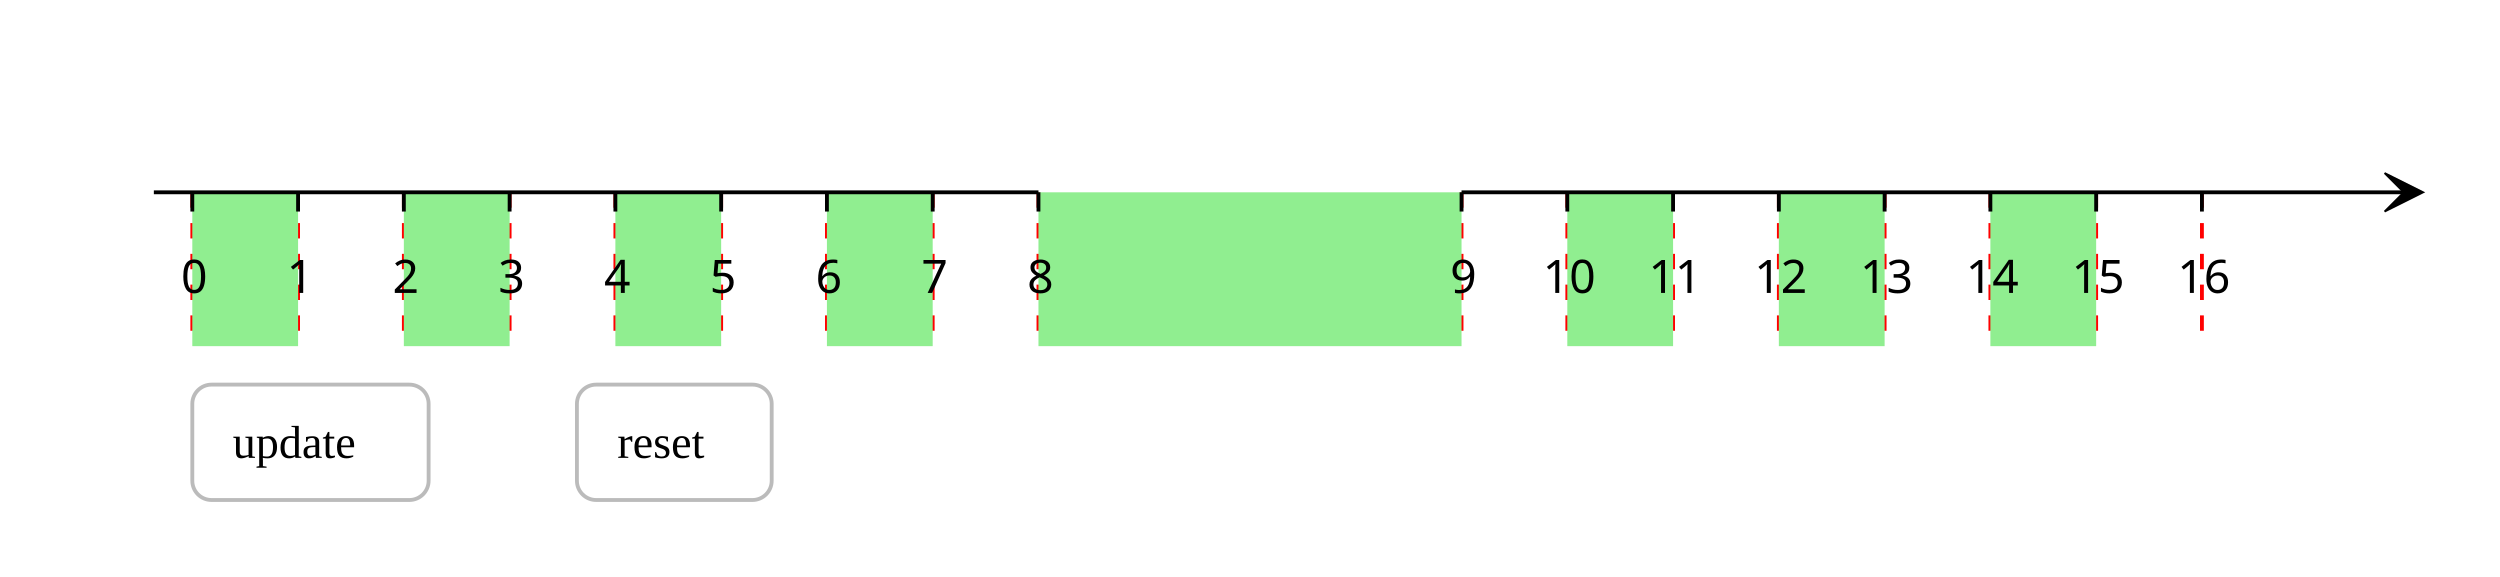
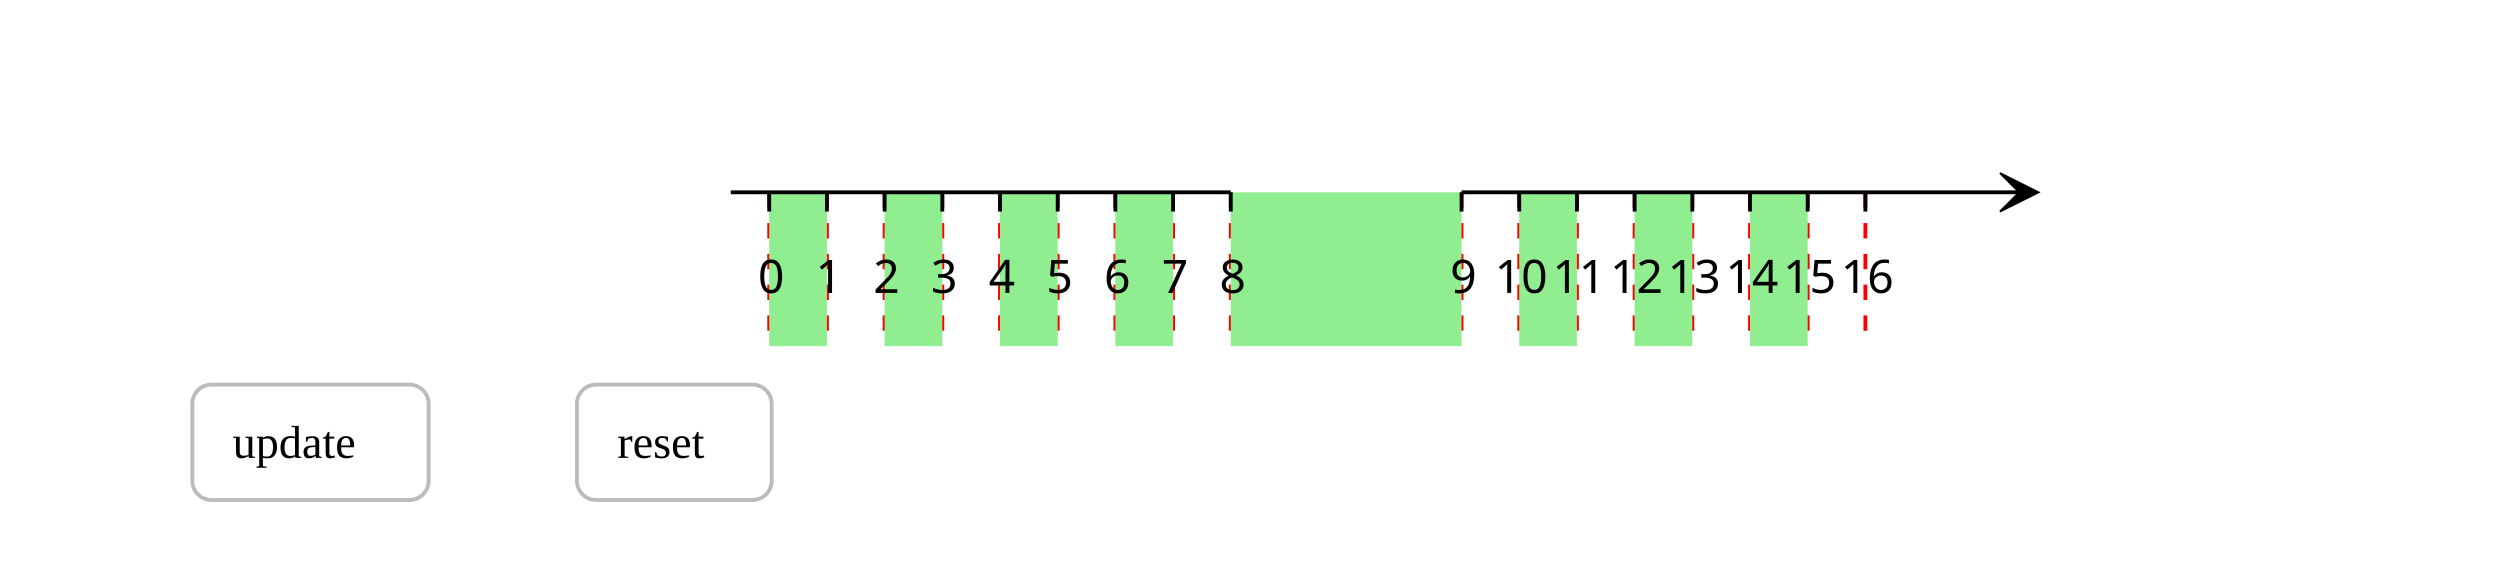
<svg xmlns="http://www.w3.org/2000/svg" width="650" height="150" color-interpolation-filters="sRGB" style="background: transparent;">
  <g>
    <g fill="none">
      <g fill="none">
        <g fill="none">
          <g fill="none" class="axis-grid-group">
            <g fill="none" class="axis-grid">
              <g fill="none" class="grid-line-group">
                <g>
-                   <path fill="none" stroke="rgba(255,0,0,1)" stroke-dasharray="4,4" stroke-width="1" d="m50 50 0 40" class="grid-line" />
-                 </g>
-                 <g>
-                   <path fill="none" stroke="rgba(255,0,0,1)" stroke-dasharray="4,4" stroke-width="1" d="m77.5 50 0 40" class="grid-line" />
-                 </g>
-                 <g>
-                   <path fill="none" stroke="rgba(255,0,0,1)" stroke-dasharray="4,4" stroke-width="1" d="m105 50 0 40" class="grid-line" />
-                 </g>
-                 <g>
-                   <path fill="none" stroke="rgba(255,0,0,1)" stroke-dasharray="4,4" stroke-width="1" d="m132.5 50 0 40" class="grid-line" />
-                 </g>
-                 <g>
-                   <path fill="none" stroke="rgba(255,0,0,1)" stroke-dasharray="4,4" stroke-width="1" d="m160 50 0 40" class="grid-line" />
-                 </g>
-                 <g>
-                   <path fill="none" stroke="rgba(255,0,0,1)" stroke-dasharray="4,4" stroke-width="1" d="m187.5 50 0 40" class="grid-line" />
+                   <path fill="none" stroke="rgba(255,0,0,1)" stroke-dasharray="4,4" stroke-width="1" d="m200 50 0 40" class="grid-line" />
                </g>
                <g>
                  <path fill="none" stroke="rgba(255,0,0,1)" stroke-dasharray="4,4" stroke-width="1" d="m215 50 0 40" class="grid-line" />
                </g>
                <g>
-                   <path fill="none" stroke="rgba(255,0,0,1)" stroke-dasharray="4,4" stroke-width="1" d="m242.5 50 0 40" class="grid-line" />
-                 </g>
-                 <g>
-                   <path fill="none" stroke="rgba(255,0,0,1)" stroke-dasharray="4,4" stroke-width="1" d="m270 50 0 40" class="grid-line" />
+                   <path fill="none" stroke="rgba(255,0,0,1)" stroke-dasharray="4,4" stroke-width="1" d="m230 50 0 40" class="grid-line" />
+                 </g>
+                 <g>
+                   <path fill="none" stroke="rgba(255,0,0,1)" stroke-dasharray="4,4" stroke-width="1" d="m245 50 0 40" class="grid-line" />
+                 </g>
+                 <g>
+                   <path fill="none" stroke="rgba(255,0,0,1)" stroke-dasharray="4,4" stroke-width="1" d="m260 50 0 40" class="grid-line" />
+                 </g>
+                 <g>
+                   <path fill="none" stroke="rgba(255,0,0,1)" stroke-dasharray="4,4" stroke-width="1" d="m275 50 0 40" class="grid-line" />
+                 </g>
+                 <g>
+                   <path fill="none" stroke="rgba(255,0,0,1)" stroke-dasharray="4,4" stroke-width="1" d="m290 50 0 40" class="grid-line" />
+                 </g>
+                 <g>
+                   <path fill="none" stroke="rgba(255,0,0,1)" stroke-dasharray="4,4" stroke-width="1" d="m305 50 0 40" class="grid-line" />
+                 </g>
+                 <g>
+                   <path fill="none" stroke="rgba(255,0,0,1)" stroke-dasharray="4,4" stroke-width="1" d="m320 50 0 40" class="grid-line" />
                </g>
                <g>
                  <path fill="none" stroke="rgba(255,0,0,1)" stroke-dasharray="4,4" stroke-width="1" d="m380 50 0 40" class="grid-line" />
                </g>
                <g>
-                   <path fill="none" stroke="rgba(255,0,0,1)" stroke-dasharray="4,4" stroke-width="1" d="m407.5 50 0 40" class="grid-line" />
-                 </g>
-                 <g>
-                   <path fill="none" stroke="rgba(255,0,0,1)" stroke-dasharray="4,4" stroke-width="1" d="m435 50 0 40" class="grid-line" />
-                 </g>
-                 <g>
-                   <path fill="none" stroke="rgba(255,0,0,1)" stroke-dasharray="4,4" stroke-width="1" d="m462.5 50 0 40" class="grid-line" />
-                 </g>
-                 <g>
-                   <path fill="none" stroke="rgba(255,0,0,1)" stroke-dasharray="4,4" stroke-width="1" d="m490 50 0 40" class="grid-line" />
-                 </g>
-                 <g>
-                   <path fill="none" stroke="rgba(255,0,0,1)" stroke-dasharray="4,4" stroke-width="1" d="m517.5 50 0 40" class="grid-line" />
-                 </g>
-                 <g>
-                   <path fill="none" stroke="rgba(255,0,0,1)" stroke-dasharray="4,4" stroke-width="1" d="m545 50 0 40" class="grid-line" />
-                 </g>
-                 <g>
-                   <path fill="none" stroke="rgba(255,0,0,1)" stroke-dasharray="4,4" stroke-width="1" d="m572.5 50 0 40" class="grid-line" />
+                   <path fill="none" stroke="rgba(255,0,0,1)" stroke-dasharray="4,4" stroke-width="1" d="m395 50 0 40" class="grid-line" />
+                 </g>
+                 <g>
+                   <path fill="none" stroke="rgba(255,0,0,1)" stroke-dasharray="4,4" stroke-width="1" d="m410 50 0 40" class="grid-line" />
+                 </g>
+                 <g>
+                   <path fill="none" stroke="rgba(255,0,0,1)" stroke-dasharray="4,4" stroke-width="1" d="m425 50 0 40" class="grid-line" />
+                 </g>
+                 <g>
+                   <path fill="none" stroke="rgba(255,0,0,1)" stroke-dasharray="4,4" stroke-width="1" d="m440 50 0 40" class="grid-line" />
+                 </g>
+                 <g>
+                   <path fill="none" stroke="rgba(255,0,0,1)" stroke-dasharray="4,4" stroke-width="1" d="m455 50 0 40" class="grid-line" />
+                 </g>
+                 <g>
+                   <path fill="none" stroke="rgba(255,0,0,1)" stroke-dasharray="4,4" stroke-width="1" d="m470 50 0 40" class="grid-line" />
+                 </g>
+                 <g>
+                   <path fill="none" stroke="rgba(255,0,0,1)" stroke-dasharray="4,4" stroke-width="1" d="m485 50 0 40" class="grid-line" />
                </g>
              </g>
              <g fill="none" class="grid-region-group">
                <g>
-                   <path fill="rgba(144,238,144,1)" d="m50 50 0 40 27.5 0 0-40-27.5 0" class="grid-region" />
-                 </g>
-                 <g>
-                   <path fill="rgba(0,0,0,0)" d="m77.5 50 0 40 27.5 0 0-40-27.5 0" class="grid-region" />
-                 </g>
-                 <g>
-                   <path fill="rgba(144,238,144,1)" d="m105 50 0 40 27.5 0 0-40-27.5 0" class="grid-region" />
-                 </g>
-                 <g>
-                   <path fill="rgba(0,0,0,0)" d="m132.5 50 0 40 27.5 0 0-40-27.5 0" class="grid-region" />
-                 </g>
-                 <g>
-                   <path fill="rgba(144,238,144,1)" d="m160 50 0 40 27.5 0 0-40-27.5 0" class="grid-region" />
-                 </g>
-                 <g>
-                   <path fill="rgba(0,0,0,0)" d="m187.5 50 0 40 27.5 0 0-40-27.5 0" class="grid-region" />
-                 </g>
-                 <g>
-                   <path fill="rgba(144,238,144,1)" d="m215 50 0 40 27.5 0 0-40-27.5 0" class="grid-region" />
-                 </g>
-                 <g>
-                   <path fill="rgba(0,0,0,0)" d="m242.5 50 0 40 27.5 0 0-40-27.5 0" class="grid-region" />
-                 </g>
-                 <g>
-                   <path fill="rgba(144,238,144,1)" d="m270 50 0 40 110 0 0-40-110 0" class="grid-region" />
-                 </g>
-                 <g>
-                   <path fill="rgba(0,0,0,0)" d="m380 50 0 40 27.5 0 0-40-27.5 0" class="grid-region" />
-                 </g>
-                 <g>
-                   <path fill="rgba(144,238,144,1)" d="m407.5 50 0 40 27.5 0 0-40-27.5 0" class="grid-region" />
-                 </g>
-                 <g>
-                   <path fill="rgba(0,0,0,0)" d="m435 50 0 40 27.5 0 0-40-27.5 0" class="grid-region" />
-                 </g>
-                 <g>
-                   <path fill="rgba(144,238,144,1)" d="m462.5 50 0 40 27.5 0 0-40-27.5 0" class="grid-region" />
-                 </g>
-                 <g>
-                   <path fill="rgba(0,0,0,0)" d="m490 50 0 40 27.5 0 0-40-27.5 0" class="grid-region" />
-                 </g>
-                 <g>
-                   <path fill="rgba(144,238,144,1)" d="m517.5 50 0 40 27.5 0 0-40-27.5 0" class="grid-region" />
-                 </g>
-                 <g>
-                   <path fill="rgba(0,0,0,0)" d="m545 50 0 40 27.5 0 0-40-27.5 0" class="grid-region" />
+                   <path fill="rgba(144,238,144,1)" d="m200 50 0 40 15 0 0-40-15 0" class="grid-region" />
+                 </g>
+                 <g>
+                   <path fill="rgba(0,0,0,0)" d="m215 50 0 40 15 0 0-40-15 0" class="grid-region" />
+                 </g>
+                 <g>
+                   <path fill="rgba(144,238,144,1)" d="m230 50 0 40 15 0 0-40-15 0" class="grid-region" />
+                 </g>
+                 <g>
+                   <path fill="rgba(0,0,0,0)" d="m245 50 0 40 15 0 0-40-15 0" class="grid-region" />
+                 </g>
+                 <g>
+                   <path fill="rgba(144,238,144,1)" d="m260 50 0 40 15 0 0-40-15 0" class="grid-region" />
+                 </g>
+                 <g>
+                   <path fill="rgba(0,0,0,0)" d="m275 50 0 40 15 0 0-40-15 0" class="grid-region" />
+                 </g>
+                 <g>
+                   <path fill="rgba(144,238,144,1)" d="m290 50 0 40 15 0 0-40-15 0" class="grid-region" />
+                 </g>
+                 <g>
+                   <path fill="rgba(0,0,0,0)" d="m305 50 0 40 15 0 0-40-15 0" class="grid-region" />
+                 </g>
+                 <g>
+                   <path fill="rgba(144,238,144,1)" d="m320 50 0 40 60 0 0-40-60 0" class="grid-region" />
+                 </g>
+                 <g>
+                   <path fill="rgba(0,0,0,0)" d="m380 50 0 40 15 0 0-40-15 0" class="grid-region" />
+                 </g>
+                 <g>
+                   <path fill="rgba(144,238,144,1)" d="m395 50 0 40 15 0 0-40-15 0" class="grid-region" />
+                 </g>
+                 <g>
+                   <path fill="rgba(0,0,0,0)" d="m410 50 0 40 15 0 0-40-15 0" class="grid-region" />
+                 </g>
+                 <g>
+                   <path fill="rgba(144,238,144,1)" d="m425 50 0 40 15 0 0-40-15 0" class="grid-region" />
+                 </g>
+                 <g>
+                   <path fill="rgba(0,0,0,0)" d="m440 50 0 40 15 0 0-40-15 0" class="grid-region" />
+                 </g>
+                 <g>
+                   <path fill="rgba(144,238,144,1)" d="m455 50 0 40 15 0 0-40-15 0" class="grid-region" />
+                 </g>
+                 <g>
+                   <path fill="rgba(0,0,0,0)" d="m470 50 0 40 15 0 0-40-15 0" class="grid-region" />
                </g>
              </g>
            </g>
          </g>
          <g fill="none" class="axis-main-group">
            <g fill="none" class="axis-line-group">
              <g>
-                 <line x1="40" x2="270" y1="50" y2="50" fill="none" stroke="rgba(0,0,0,1)" stroke-width="1" class="axis-line axis-line-first" />
+                 <line x1="190" x2="320" y1="50" y2="50" fill="none" stroke="rgba(0,0,0,1)" stroke-width="1" class="axis-line axis-line-first" />
              </g>
              <g>
-                 <line x1="380" x2="625" y1="50" y2="50" fill="none" stroke="rgba(0,0,0,1)" stroke-width="1" class="axis-line axis-line-second" />
-                 <g transform="matrix(-.5 0 0 -.5 625 50)">
+                 <line x1="380" x2="525" y1="50" y2="50" fill="none" stroke="rgba(0,0,0,1)" stroke-width="1" class="axis-line axis-line-second" />
+                 <g transform="matrix(-.5 0 0 -.5 525 50)">
                  <path fill="rgba(0,0,0,1)" stroke="rgba(0,0,0,1)" stroke-width="1" d="m10 10-20-10 20-10-10 10 10 10Z" />
                </g>
              </g>
            </g>
            <g fill="none" class="axis-tick-group">
-               <g fill="none" class="axis-tick" transform="matrix(1 0 0 1 50 50)">
-                 <g>
-                   <line x1="0" x2="0" y1="0" y2="5" fill="none" stroke="rgba(0,0,0,1)" stroke-width="1" class="axis-tick-item" />
-                 </g>
-               </g>
-               <g fill="none" class="axis-tick" transform="matrix(1 0 0 1 77.5 50)">
-                 <g>
-                   <line x1="0" x2="0" y1="0" y2="5" fill="none" stroke="rgba(0,0,0,1)" stroke-width="1" class="axis-tick-item" />
-                 </g>
-               </g>
-               <g fill="none" class="axis-tick" transform="matrix(1 0 0 1 105 50)">
-                 <g>
-                   <line x1="0" x2="0" y1="0" y2="5" fill="none" stroke="rgba(0,0,0,1)" stroke-width="1" class="axis-tick-item" />
-                 </g>
-               </g>
-               <g fill="none" class="axis-tick" transform="matrix(1 0 0 1 132.5 50)">
-                 <g>
-                   <line x1="0" x2="0" y1="0" y2="5" fill="none" stroke="rgba(0,0,0,1)" stroke-width="1" class="axis-tick-item" />
-                 </g>
-               </g>
-               <g fill="none" class="axis-tick" transform="matrix(1 0 0 1 160 50)">
-                 <g>
-                   <line x1="0" x2="0" y1="0" y2="5" fill="none" stroke="rgba(0,0,0,1)" stroke-width="1" class="axis-tick-item" />
-                 </g>
-               </g>
-               <g fill="none" class="axis-tick" transform="matrix(1 0 0 1 187.5 50)">
+               <g fill="none" class="axis-tick" transform="matrix(1 0 0 1 200 50)">
                <g>
                  <line x1="0" x2="0" y1="0" y2="5" fill="none" stroke="rgba(0,0,0,1)" stroke-width="1" class="axis-tick-item" />
                </g>
              </g>
              <g fill="none" class="axis-tick" transform="matrix(1 0 0 1 215 50)">
                <g>
                  <line x1="0" x2="0" y1="0" y2="5" fill="none" stroke="rgba(0,0,0,1)" stroke-width="1" class="axis-tick-item" />
                </g>
              </g>
-               <g fill="none" class="axis-tick" transform="matrix(1 0 0 1 242.5 50)">
-                 <g>
-                   <line x1="0" x2="0" y1="0" y2="5" fill="none" stroke="rgba(0,0,0,1)" stroke-width="1" class="axis-tick-item" />
-                 </g>
-               </g>
-               <g fill="none" class="axis-tick" transform="matrix(1 0 0 1 270 50)">
+               <g fill="none" class="axis-tick" transform="matrix(1 0 0 1 230 50)">
+                 <g>
+                   <line x1="0" x2="0" y1="0" y2="5" fill="none" stroke="rgba(0,0,0,1)" stroke-width="1" class="axis-tick-item" />
+                 </g>
+               </g>
+               <g fill="none" class="axis-tick" transform="matrix(1 0 0 1 245 50)">
+                 <g>
+                   <line x1="0" x2="0" y1="0" y2="5" fill="none" stroke="rgba(0,0,0,1)" stroke-width="1" class="axis-tick-item" />
+                 </g>
+               </g>
+               <g fill="none" class="axis-tick" transform="matrix(1 0 0 1 260 50)">
+                 <g>
+                   <line x1="0" x2="0" y1="0" y2="5" fill="none" stroke="rgba(0,0,0,1)" stroke-width="1" class="axis-tick-item" />
+                 </g>
+               </g>
+               <g fill="none" class="axis-tick" transform="matrix(1 0 0 1 275 50)">
+                 <g>
+                   <line x1="0" x2="0" y1="0" y2="5" fill="none" stroke="rgba(0,0,0,1)" stroke-width="1" class="axis-tick-item" />
+                 </g>
+               </g>
+               <g fill="none" class="axis-tick" transform="matrix(1 0 0 1 290 50)">
+                 <g>
+                   <line x1="0" x2="0" y1="0" y2="5" fill="none" stroke="rgba(0,0,0,1)" stroke-width="1" class="axis-tick-item" />
+                 </g>
+               </g>
+               <g fill="none" class="axis-tick" transform="matrix(1 0 0 1 305 50)">
+                 <g>
+                   <line x1="0" x2="0" y1="0" y2="5" fill="none" stroke="rgba(0,0,0,1)" stroke-width="1" class="axis-tick-item" />
+                 </g>
+               </g>
+               <g fill="none" class="axis-tick" transform="matrix(1 0 0 1 320 50)">
                <g>
                  <line x1="0" x2="0" y1="0" y2="5" fill="none" stroke="rgba(0,0,0,1)" stroke-width="1" class="axis-tick-item" />
                </g>
              </g>
              <g fill="none" class="axis-tick" transform="matrix(1 0 0 1 380 50)">
                <g>
                  <line x1="0" x2="0" y1="0" y2="5" fill="none" stroke="rgba(0,0,0,1)" stroke-width="1" class="axis-tick-item" />
                </g>
              </g>
-               <g fill="none" class="axis-tick" transform="matrix(1 0 0 1 407.5 50)">
-                 <g>
-                   <line x1="0" x2="0" y1="0" y2="5" fill="none" stroke="rgba(0,0,0,1)" stroke-width="1" class="axis-tick-item" />
-                 </g>
-               </g>
-               <g fill="none" class="axis-tick" transform="matrix(1 0 0 1 435 50)">
-                 <g>
-                   <line x1="0" x2="0" y1="0" y2="5" fill="none" stroke="rgba(0,0,0,1)" stroke-width="1" class="axis-tick-item" />
-                 </g>
-               </g>
-               <g fill="none" class="axis-tick" transform="matrix(1 0 0 1 462.5 50)">
-                 <g>
-                   <line x1="0" x2="0" y1="0" y2="5" fill="none" stroke="rgba(0,0,0,1)" stroke-width="1" class="axis-tick-item" />
-                 </g>
-               </g>
-               <g fill="none" class="axis-tick" transform="matrix(1 0 0 1 490 50)">
-                 <g>
-                   <line x1="0" x2="0" y1="0" y2="5" fill="none" stroke="rgba(0,0,0,1)" stroke-width="1" class="axis-tick-item" />
-                 </g>
-               </g>
-               <g fill="none" class="axis-tick" transform="matrix(1 0 0 1 517.5 50)">
-                 <g>
-                   <line x1="0" x2="0" y1="0" y2="5" fill="none" stroke="rgba(0,0,0,1)" stroke-width="1" class="axis-tick-item" />
-                 </g>
-               </g>
-               <g fill="none" class="axis-tick" transform="matrix(1 0 0 1 545 50)">
-                 <g>
-                   <line x1="0" x2="0" y1="0" y2="5" fill="none" stroke="rgba(0,0,0,1)" stroke-width="1" class="axis-tick-item" />
-                 </g>
-               </g>
-               <g fill="none" class="axis-tick" transform="matrix(1 0 0 1 572.5 50)">
+               <g fill="none" class="axis-tick" transform="matrix(1 0 0 1 395 50)">
+                 <g>
+                   <line x1="0" x2="0" y1="0" y2="5" fill="none" stroke="rgba(0,0,0,1)" stroke-width="1" class="axis-tick-item" />
+                 </g>
+               </g>
+               <g fill="none" class="axis-tick" transform="matrix(1 0 0 1 410 50)">
+                 <g>
+                   <line x1="0" x2="0" y1="0" y2="5" fill="none" stroke="rgba(0,0,0,1)" stroke-width="1" class="axis-tick-item" />
+                 </g>
+               </g>
+               <g fill="none" class="axis-tick" transform="matrix(1 0 0 1 425 50)">
+                 <g>
+                   <line x1="0" x2="0" y1="0" y2="5" fill="none" stroke="rgba(0,0,0,1)" stroke-width="1" class="axis-tick-item" />
+                 </g>
+               </g>
+               <g fill="none" class="axis-tick" transform="matrix(1 0 0 1 440 50)">
+                 <g>
+                   <line x1="0" x2="0" y1="0" y2="5" fill="none" stroke="rgba(0,0,0,1)" stroke-width="1" class="axis-tick-item" />
+                 </g>
+               </g>
+               <g fill="none" class="axis-tick" transform="matrix(1 0 0 1 455 50)">
+                 <g>
+                   <line x1="0" x2="0" y1="0" y2="5" fill="none" stroke="rgba(0,0,0,1)" stroke-width="1" class="axis-tick-item" />
+                 </g>
+               </g>
+               <g fill="none" class="axis-tick" transform="matrix(1 0 0 1 470 50)">
+                 <g>
+                   <line x1="0" x2="0" y1="0" y2="5" fill="none" stroke="rgba(0,0,0,1)" stroke-width="1" class="axis-tick-item" />
+                 </g>
+               </g>
+               <g fill="none" class="axis-tick" transform="matrix(1 0 0 1 485 50)">
                <g>
                  <line x1="0" x2="0" y1="0" y2="5" fill="none" stroke="rgba(0,0,0,1)" stroke-width="1" class="axis-tick-item" />
                </g>
              </g>
            </g>
            <g fill="none" class="axis-label-group">
-               <g fill="none" class="axis-label" transform="matrix(1 0 0 1 50 60)">
+               <g fill="none" class="axis-label" transform="matrix(1 0 0 1 200 60)">
                <g>
                  <text fill="rgba(0,0,0,1)" stroke-width="1" class="axis-label-item" dominant-baseline="central" dx=".5" dy="11.5" font-family="sans-serif" font-size="12" font-style="normal" font-variant="normal" font-weight="normal" paint-order="stroke" style="transform:translate(0px, 0px);" text-anchor="middle">0</text>
                </g>
              </g>
-               <g fill="none" class="axis-label" transform="matrix(1 0 0 1 77.5 60)">
+               <g fill="none" class="axis-label" transform="matrix(1 0 0 1 215 60)">
                <g>
                  <text fill="rgba(0,0,0,1)" stroke-width="1" class="axis-label-item" dominant-baseline="central" dx=".5" dy="11.5" font-family="sans-serif" font-size="12" font-style="normal" font-variant="normal" font-weight="normal" paint-order="stroke" style="transform:translate(0px, 0px);" text-anchor="middle">1</text>
                </g>
              </g>
-               <g fill="none" class="axis-label" transform="matrix(1 0 0 1 105 60)">
+               <g fill="none" class="axis-label" transform="matrix(1 0 0 1 230 60)">
                <g>
                  <text fill="rgba(0,0,0,1)" stroke-width="1" class="axis-label-item" dominant-baseline="central" dx=".5" dy="11.5" font-family="sans-serif" font-size="12" font-style="normal" font-variant="normal" font-weight="normal" paint-order="stroke" style="transform:translate(0px, 0px);" text-anchor="middle">2</text>
                </g>
              </g>
-               <g fill="none" class="axis-label" transform="matrix(1 0 0 1 132.5 60)">
+               <g fill="none" class="axis-label" transform="matrix(1 0 0 1 245 60)">
                <g>
                  <text fill="rgba(0,0,0,1)" stroke-width="1" class="axis-label-item" dominant-baseline="central" dx=".5" dy="11.5" font-family="sans-serif" font-size="12" font-style="normal" font-variant="normal" font-weight="normal" paint-order="stroke" style="transform:translate(0px, 0px);" text-anchor="middle">3</text>
                </g>
              </g>
-               <g fill="none" class="axis-label" transform="matrix(1 0 0 1 160 60)">
+               <g fill="none" class="axis-label" transform="matrix(1 0 0 1 260 60)">
                <g>
                  <text fill="rgba(0,0,0,1)" stroke-width="1" class="axis-label-item" dominant-baseline="central" dx=".5" dy="11.5" font-family="sans-serif" font-size="12" font-style="normal" font-variant="normal" font-weight="normal" paint-order="stroke" style="transform:translate(0px, 0px);" text-anchor="middle">4</text>
                </g>
              </g>
-               <g fill="none" class="axis-label" transform="matrix(1 0 0 1 187.5 60)">
+               <g fill="none" class="axis-label" transform="matrix(1 0 0 1 275 60)">
                <g>
                  <text fill="rgba(0,0,0,1)" stroke-width="1" class="axis-label-item" dominant-baseline="central" dx=".5" dy="11.5" font-family="sans-serif" font-size="12" font-style="normal" font-variant="normal" font-weight="normal" paint-order="stroke" style="transform:translate(0px, 0px);" text-anchor="middle">5</text>
                </g>
              </g>
-               <g fill="none" class="axis-label" transform="matrix(1 0 0 1 215 60)">
+               <g fill="none" class="axis-label" transform="matrix(1 0 0 1 290 60)">
                <g>
                  <text fill="rgba(0,0,0,1)" stroke-width="1" class="axis-label-item" dominant-baseline="central" dx=".5" dy="11.5" font-family="sans-serif" font-size="12" font-style="normal" font-variant="normal" font-weight="normal" paint-order="stroke" style="transform:translate(0px, 0px);" text-anchor="middle">6</text>
                </g>
              </g>
-               <g fill="none" class="axis-label" transform="matrix(1 0 0 1 242.5 60)">
+               <g fill="none" class="axis-label" transform="matrix(1 0 0 1 305 60)">
                <g>
                  <text fill="rgba(0,0,0,1)" stroke-width="1" class="axis-label-item" dominant-baseline="central" dx=".5" dy="11.5" font-family="sans-serif" font-size="12" font-style="normal" font-variant="normal" font-weight="normal" paint-order="stroke" style="transform:translate(0px, 0px);" text-anchor="middle">7</text>
                </g>
              </g>
-               <g fill="none" class="axis-label" transform="matrix(1 0 0 1 270 60)">
+               <g fill="none" class="axis-label" transform="matrix(1 0 0 1 320 60)">
                <g>
                  <text fill="rgba(0,0,0,1)" stroke-width="1" class="axis-label-item" dominant-baseline="central" dx=".5" dy="11.5" font-family="sans-serif" font-size="12" font-style="normal" font-variant="normal" font-weight="normal" paint-order="stroke" style="transform:translate(0px, 0px);" text-anchor="middle">8</text>
                </g>
              </g>
              <g fill="none" class="axis-label" transform="matrix(1 0 0 1 380 60)">
                <g>
                  <text fill="rgba(0,0,0,1)" stroke-width="1" class="axis-label-item" dominant-baseline="central" dx=".5" dy="11.5" font-family="sans-serif" font-size="12" font-style="normal" font-variant="normal" font-weight="normal" paint-order="stroke" style="transform:translate(0px, 0px);" text-anchor="middle">9</text>
                </g>
              </g>
-               <g fill="none" class="axis-label" transform="matrix(1 0 0 1 407.5 60)">
+               <g fill="none" class="axis-label" transform="matrix(1 0 0 1 395 60)">
                <g>
                  <text fill="rgba(0,0,0,1)" stroke-width="1" class="axis-label-item" dominant-baseline="central" dx=".5" dy="11.5" font-family="sans-serif" font-size="12" font-style="normal" font-variant="normal" font-weight="normal" paint-order="stroke" style="transform:translate(0px, 0px);" text-anchor="middle">10</text>
                </g>
              </g>
-               <g fill="none" class="axis-label" transform="matrix(1 0 0 1 435 60)">
+               <g fill="none" class="axis-label" transform="matrix(1 0 0 1 410 60)">
                <g>
                  <text fill="rgba(0,0,0,1)" stroke-width="1" class="axis-label-item" dominant-baseline="central" dx=".5" dy="11.5" font-family="sans-serif" font-size="12" font-style="normal" font-variant="normal" font-weight="normal" paint-order="stroke" style="transform:translate(0px, 0px);" text-anchor="middle">11</text>
                </g>
              </g>
-               <g fill="none" class="axis-label" transform="matrix(1 0 0 1 462.5 60)">
+               <g fill="none" class="axis-label" transform="matrix(1 0 0 1 425 60)">
                <g>
                  <text fill="rgba(0,0,0,1)" stroke-width="1" class="axis-label-item" dominant-baseline="central" dx=".5" dy="11.5" font-family="sans-serif" font-size="12" font-style="normal" font-variant="normal" font-weight="normal" paint-order="stroke" style="transform:translate(0px, 0px);" text-anchor="middle">12</text>
                </g>
              </g>
-               <g fill="none" class="axis-label" transform="matrix(1 0 0 1 490 60)">
+               <g fill="none" class="axis-label" transform="matrix(1 0 0 1 440 60)">
                <g>
                  <text fill="rgba(0,0,0,1)" stroke-width="1" class="axis-label-item" dominant-baseline="central" dx=".5" dy="11.5" font-family="sans-serif" font-size="12" font-style="normal" font-variant="normal" font-weight="normal" paint-order="stroke" style="transform:translate(0px, 0px);" text-anchor="middle">13</text>
                </g>
              </g>
-               <g fill="none" class="axis-label" transform="matrix(1 0 0 1 517.5 60)">
+               <g fill="none" class="axis-label" transform="matrix(1 0 0 1 455 60)">
                <g>
                  <text fill="rgba(0,0,0,1)" stroke-width="1" class="axis-label-item" dominant-baseline="central" dx=".5" dy="11.5" font-family="sans-serif" font-size="12" font-style="normal" font-variant="normal" font-weight="normal" paint-order="stroke" style="transform:translate(0px, 0px);" text-anchor="middle">14</text>
                </g>
              </g>
-               <g fill="none" class="axis-label" transform="matrix(1 0 0 1 545 60)">
+               <g fill="none" class="axis-label" transform="matrix(1 0 0 1 470 60)">
                <g>
                  <text fill="rgba(0,0,0,1)" stroke-width="1" class="axis-label-item" dominant-baseline="central" dx=".5" dy="11.5" font-family="sans-serif" font-size="12" font-style="normal" font-variant="normal" font-weight="normal" paint-order="stroke" style="transform:translate(0px, 0px);" text-anchor="middle">15</text>
                </g>
              </g>
-               <g fill="none" class="axis-label" transform="matrix(1 0 0 1 572.5 60)">
+               <g fill="none" class="axis-label" transform="matrix(1 0 0 1 485 60)">
                <g>
                  <text fill="rgba(0,0,0,1)" stroke-width="1" class="axis-label-item" dominant-baseline="central" dx=".5" dy="11.5" font-family="sans-serif" font-size="12" font-style="normal" font-variant="normal" font-weight="normal" paint-order="stroke" style="transform:translate(0px, 0px);" text-anchor="middle">16</text>
                </g>
              </g>
            </g>
          </g>
          <g fill="none" class="axis-title-group" />
        </g>
        <g fill="none">
          <g>
            <path width="61.44" height="30" x="50" y="100" fill="rgba(0,0,0,0)" stroke="rgba(187,187,187,1)" stroke-width="1" d="m55 100 51.44 0a5 5 0 0 1 5 5l0 20a5 5 0 0 1-5 5l-51.44 0a5 5 0 0 1-5-5l0-20a5 5 0 0 1 5-5z" class=".background" />
          </g>
          <g fill="none" class="marker" />
          <g>
            <text x="60" y="115" fill="rgba(0,0,0,1)" class="text" dominant-baseline="central" dx=".5" dy="0" font-size="12" paint-order="stroke" style="transform:translate(0px, 0px);" text-anchor="left">update</text>
          </g>
        </g>
        <g fill="none">
          <g>
            <path width="50.64" height="30" x="150" y="100" fill="rgba(0,0,0,0)" stroke="rgba(187,187,187,1)" stroke-width="1" d="m155 100 40.64 0a5 5 0 0 1 5 5l0 20a5 5 0 0 1-5 5l-40.64 0a5 5 0 0 1-5-5l0-20a5 5 0 0 1 5-5z" class=".background" />
          </g>
          <g fill="none" class="marker" />
          <g>
            <text x="160" y="115" fill="rgba(0,0,0,1)" class="text" dominant-baseline="central" dx=".5" dy="0" font-size="12" paint-order="stroke" style="transform:translate(0px, 0px);" text-anchor="left">reset</text>
          </g>
        </g>
      </g>
    </g>
  </g>
</svg>
